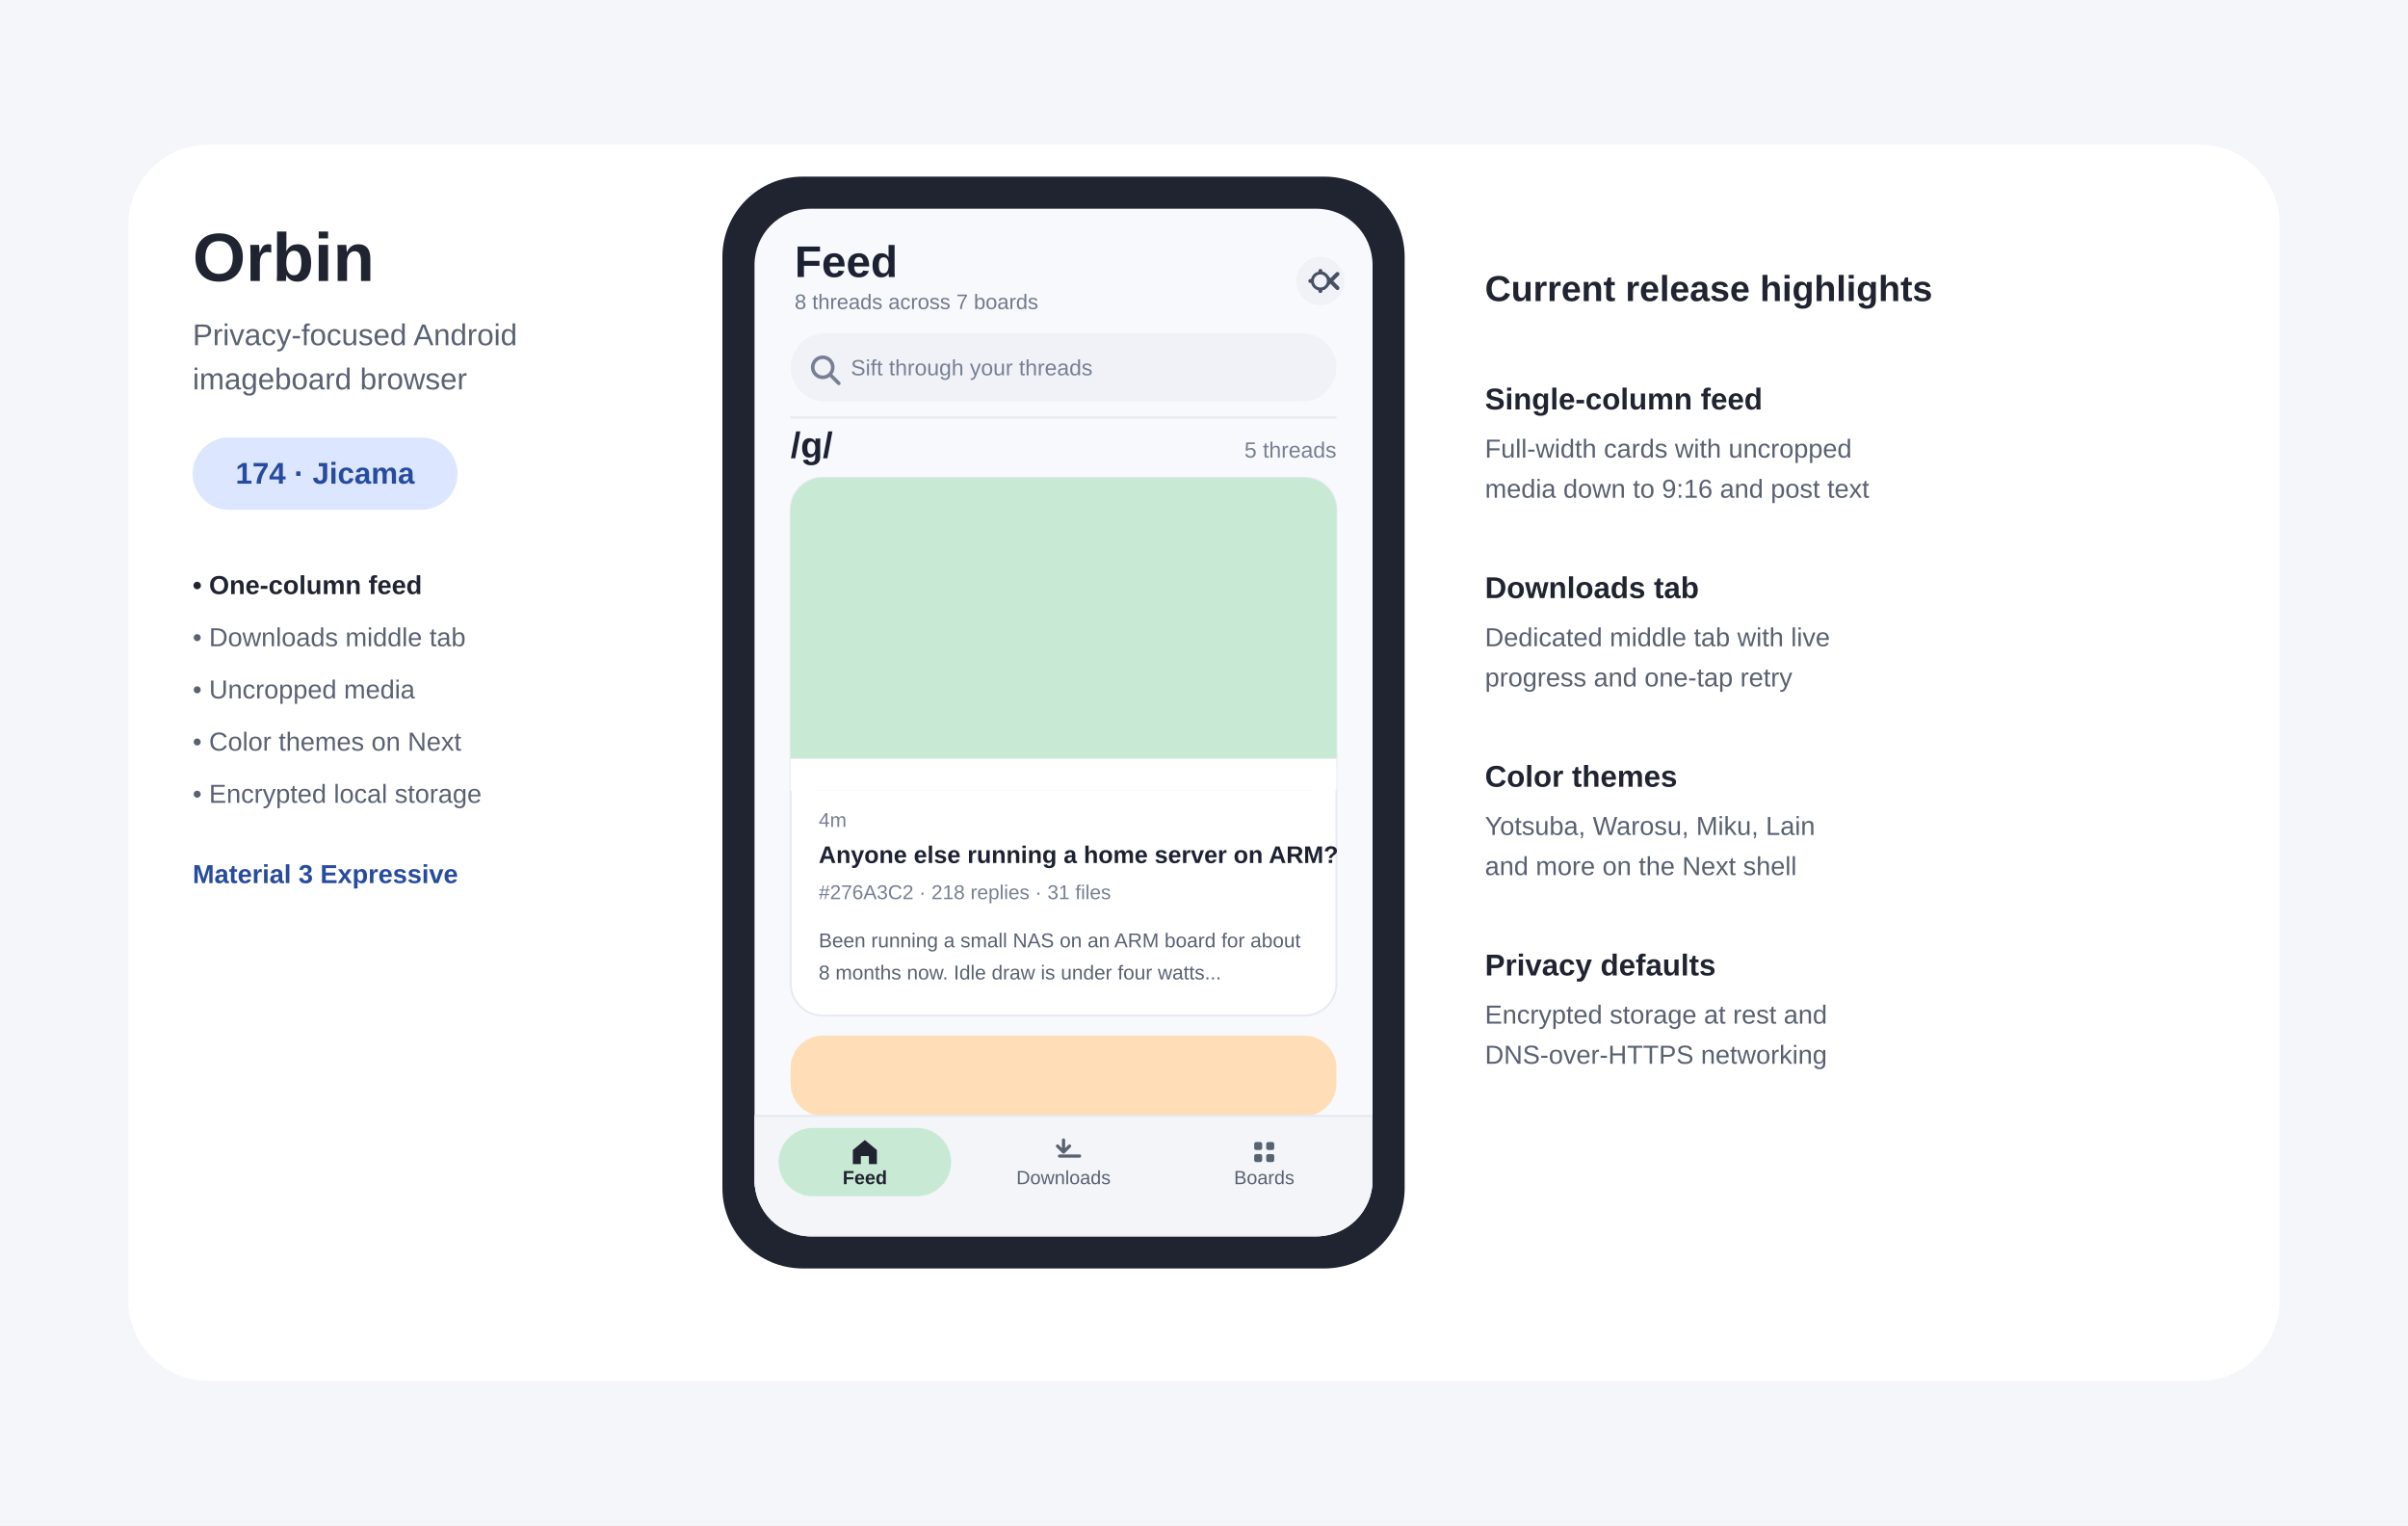
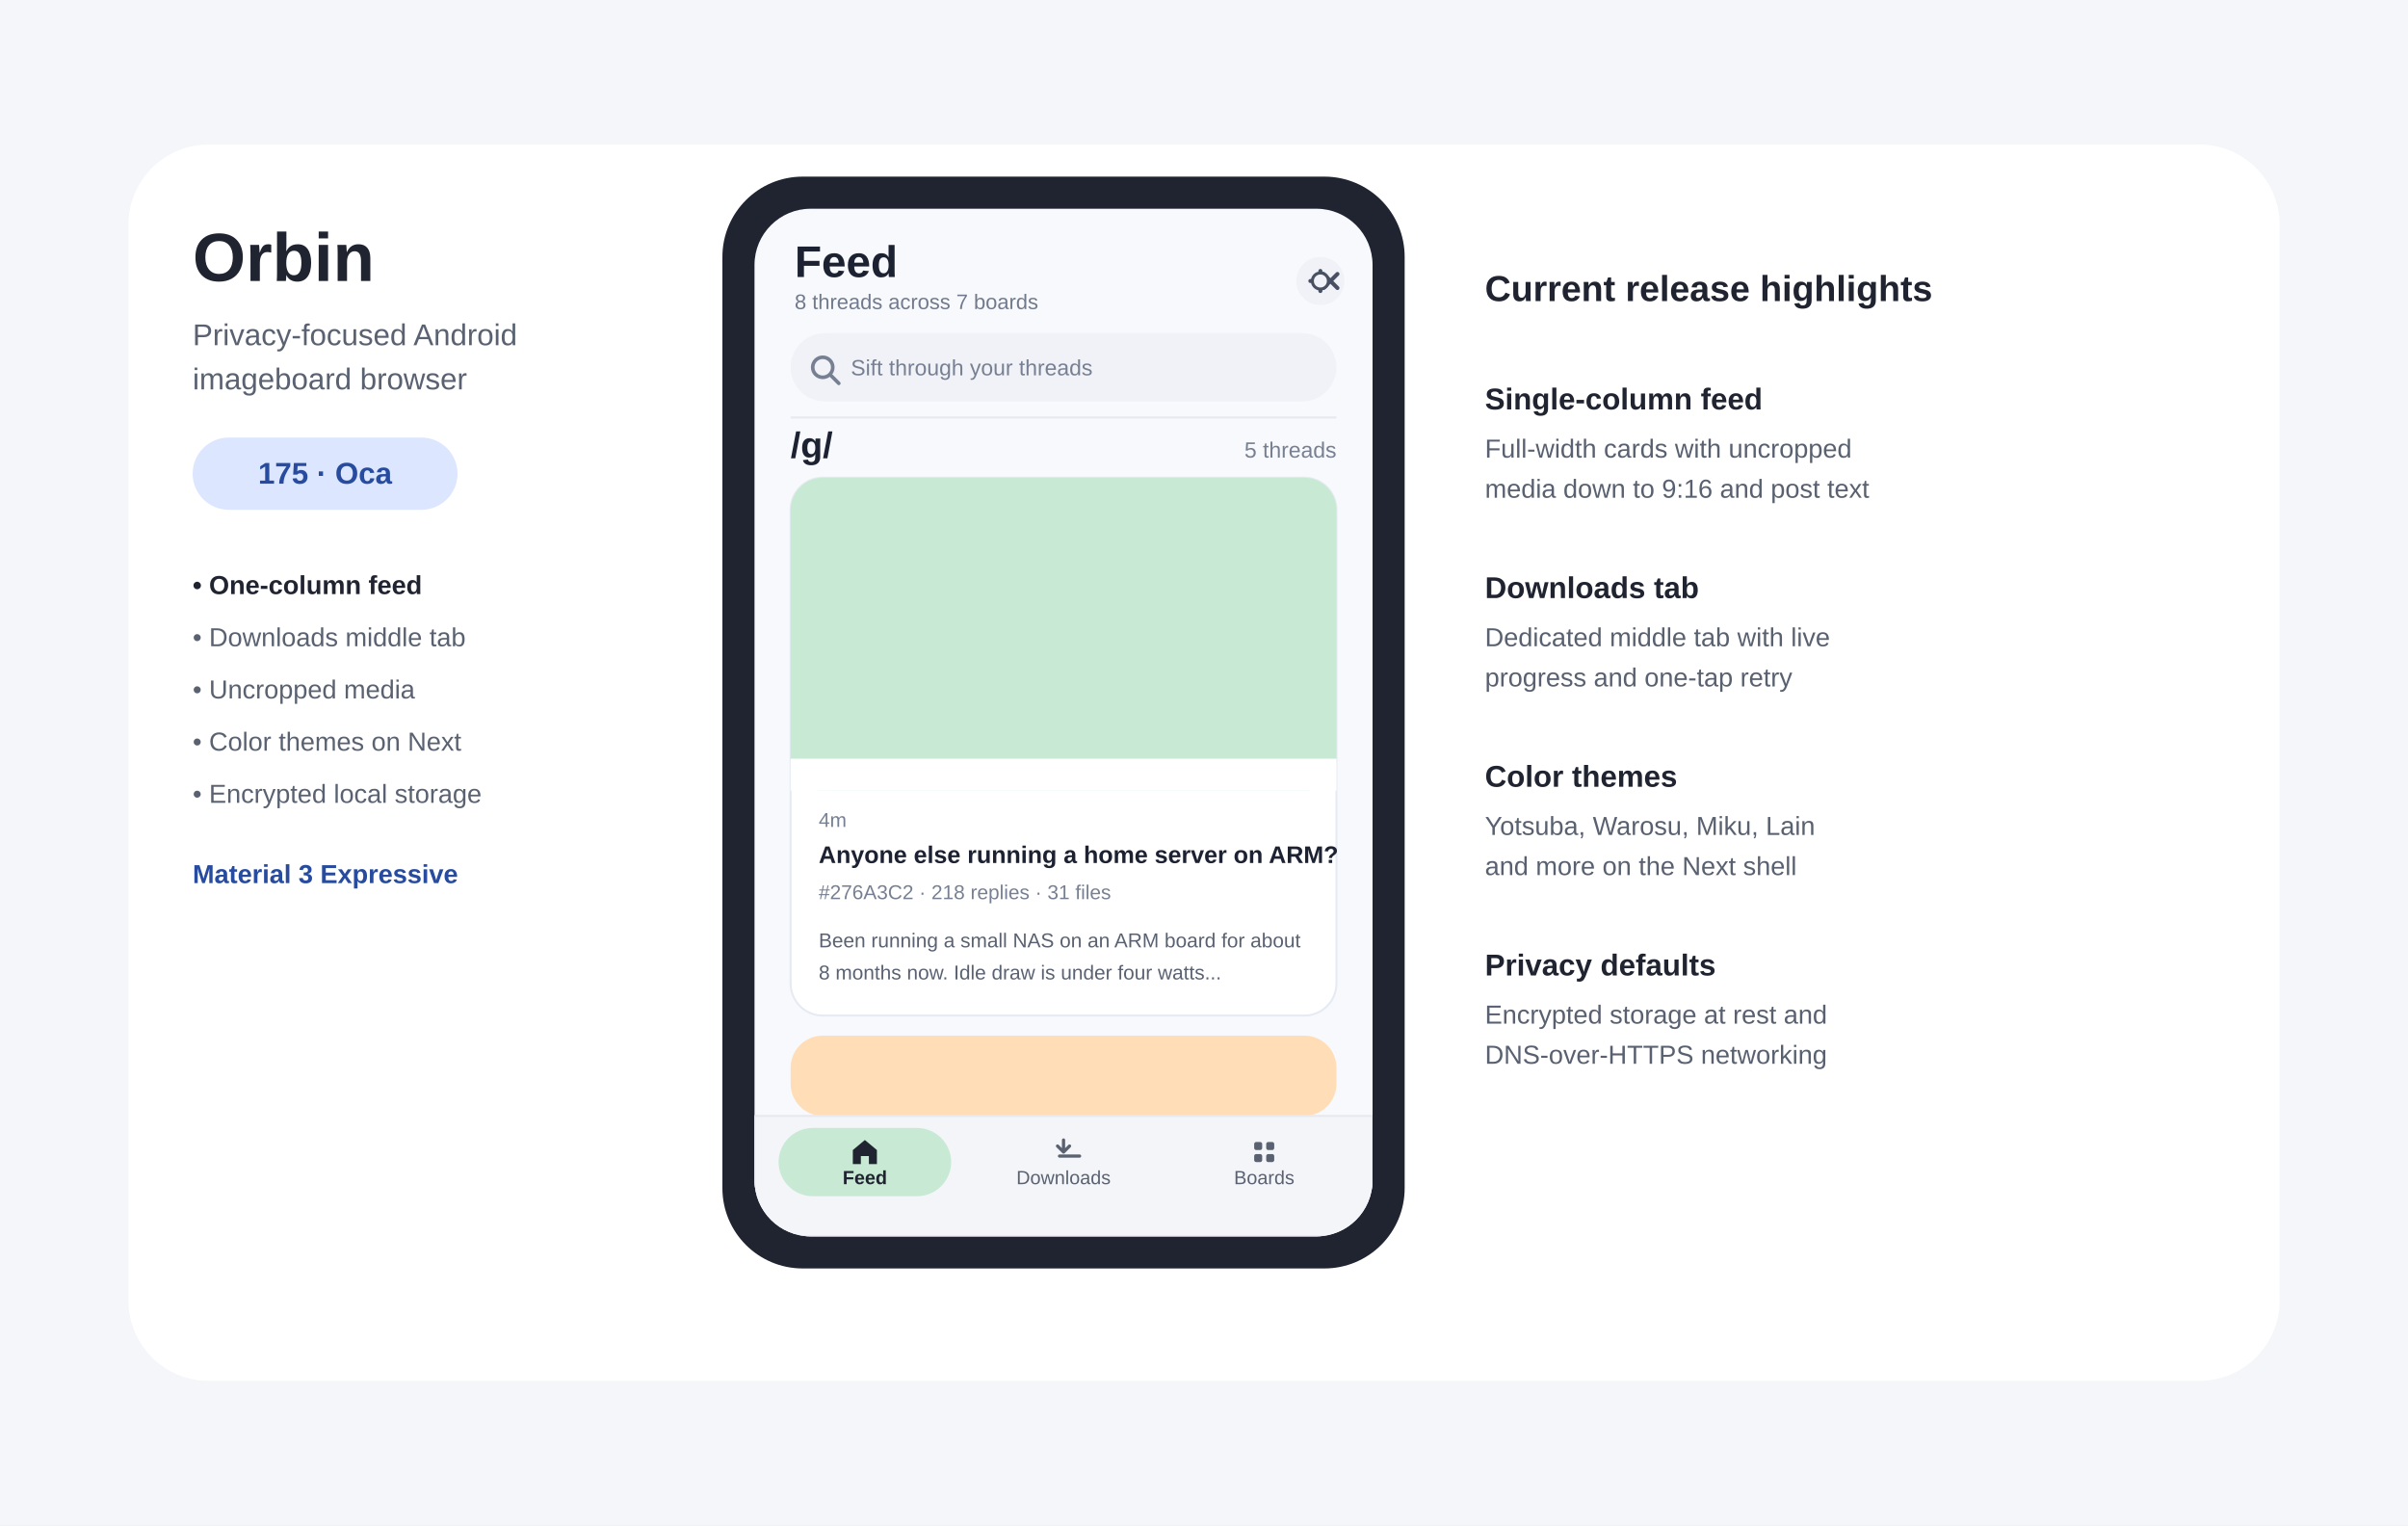
- <svg xmlns="http://www.w3.org/2000/svg" width="1200" height="760" viewBox="0 0 1200 760" role="img" aria-labelledby="title desc" data-release-version="174-Jicama">
+ <svg xmlns="http://www.w3.org/2000/svg" width="1200" height="760" viewBox="0 0 1200 760" role="img" aria-labelledby="title desc" data-release-version="175-Oca">
  <rect width="1200" height="760" fill="#F4F6FA" />
  <rect x="64" y="72" width="1072" height="616" rx="40" fill="#FFFFFF" />
  <text x="96" y="140" font-family="Arial,sans-serif" font-size="34" font-weight="700" fill="#202431">Orbin</text>
  <text x="96" y="172" font-family="Arial,sans-serif" font-size="15" fill="#5A6272">Privacy-focused Android</text>
  <text x="96" y="194" font-family="Arial,sans-serif" font-size="15" fill="#5A6272">imageboard browser</text>
  <rect x="96" y="218" width="132" height="36" rx="18" fill="#DCE6FF" />
-   <text id="release-label" x="162" y="241" text-anchor="middle" font-family="Arial,sans-serif" font-size="15" font-weight="700" fill="#274B9F">174 · Jicama</text>
+   <text id="release-label" x="162" y="241" text-anchor="middle" font-family="Arial,sans-serif" font-size="15" font-weight="700" fill="#274B9F">175 · Oca</text>
  <text x="96" y="296" font-family="Arial,sans-serif" font-size="13" font-weight="700" fill="#202431">• One-column feed</text>
  <text x="96" y="322" font-family="Arial,sans-serif" font-size="13" fill="#5A6272">• Downloads middle tab</text>
  <text x="96" y="348" font-family="Arial,sans-serif" font-size="13" fill="#5A6272">• Uncropped media</text>
  <text x="96" y="374" font-family="Arial,sans-serif" font-size="13" fill="#5A6272">• Color themes on Next</text>
  <text x="96" y="400" font-family="Arial,sans-serif" font-size="13" fill="#5A6272">• Encrypted local storage</text>
  <text x="96" y="440" font-family="Arial,sans-serif" font-size="13" font-weight="700" fill="#274B9F">Material 3 Expressive</text>
  <rect x="360" y="88" width="340" height="544" rx="40" fill="#202431" />
  <rect x="376" y="104" width="308" height="512" rx="28" fill="#F8F9FC" />
  <defs>
    <clipPath id="phone-screen-clip">
      <rect x="376" y="104" width="308" height="512" rx="28" />
    </clipPath>
  </defs>
  <g clip-path="url(#phone-screen-clip)">
    <text x="396" y="138" font-family="Arial,sans-serif" font-size="22" font-weight="700" fill="#1D2233">Feed</text>
    <text x="396" y="154" font-family="Arial,sans-serif" font-size="10.5" fill="#717A8C">8 threads across 7 boards</text>
    <circle cx="658" cy="140" r="12" fill="#F0F2F7" />
    <path d="M658 135v10m-5-5h10m-3.5-3.5l7 7m0-7l-7 7" stroke="#485062" stroke-width="2" stroke-linecap="round" />
    <circle cx="658" cy="140" r="4" fill="#F0F2F7" stroke="#485062" stroke-width="1.5" />
    <rect x="394" y="166" width="272" height="34" rx="17" fill="#F0F2F7" />
    <circle cx="410" cy="183" r="5" fill="none" stroke="#778092" stroke-width="1.8" />
    <line x1="414" y1="187" x2="418" y2="191" stroke="#778092" stroke-width="1.8" stroke-linecap="round" />
    <text x="424" y="187" font-family="Arial,sans-serif" font-size="11" fill="#778092">Sift through your threads</text>
    <line x1="394" y1="208" x2="666" y2="208" stroke="#E6E9F0" stroke-width="1" />
    <text x="394" y="228" font-family="Arial,sans-serif" font-size="18" font-weight="700" fill="#1D2233">/g/</text>
    <text x="666" y="228" text-anchor="end" font-family="Arial,sans-serif" font-size="11" fill="#778092">5 threads</text>
    <rect x="394" y="238" width="272" height="268" rx="16" fill="#FFFFFF" stroke="#E5EAF3" stroke-width="1" />
    <rect x="394" y="238" width="272" height="156" rx="16" fill="#C8EAD4" />
    <rect x="394" y="378" width="272" height="16" fill="#FFFFFF" />
    <text x="408" y="412" font-family="Arial,sans-serif" font-size="10" fill="#778092">4m</text>
    <text x="408" y="430" font-family="Arial,sans-serif" font-size="12" font-weight="700" fill="#1D2233">Anyone else running a home server on ARM?</text>
    <text x="408" y="448" font-family="Arial,sans-serif" font-size="10" fill="#778092">#276A3C2 · 218 replies · 31 files</text>
    <text x="408" y="472" font-family="Arial,sans-serif" font-size="10" fill="#5A6272">Been running a small NAS on an ARM board for about</text>
    <text x="408" y="488" font-family="Arial,sans-serif" font-size="10" fill="#5A6272">8 months now. Idle draw is under four watts...</text>
    <rect x="394" y="516" width="272" height="40" rx="16" fill="#FFDDB6" />
    <rect x="376" y="556" width="308" height="60" fill="#F4F5F9" stroke="#E6E9F0" stroke-width="1" />
    <rect x="388" y="562" width="86" height="34" rx="17" fill="#C8EAD4" />
    <path d="M431 568l6 5v7h-4v-4h-4v4h-4v-7z" fill="#202431" />
    <text x="431" y="590" text-anchor="middle" font-family="Arial,sans-serif" font-size="9.5" font-weight="700" fill="#202431">Feed</text>
    <path d="M530 568v6m-3-3l3 3 3-3m-5 5h10" stroke="#5A6272" stroke-width="1.6" stroke-linecap="round" stroke-linejoin="round" fill="none" />
    <text x="530" y="590" text-anchor="middle" font-family="Arial,sans-serif" font-size="9.5" fill="#5A6272">Downloads</text>
    <rect x="625" y="569" width="4" height="4" rx="1" fill="#5A6272" />
    <rect x="631" y="569" width="4" height="4" rx="1" fill="#5A6272" />
    <rect x="625" y="575" width="4" height="4" rx="1" fill="#5A6272" />
    <rect x="631" y="575" width="4" height="4" rx="1" fill="#5A6272" />
    <text x="630" y="590" text-anchor="middle" font-family="Arial,sans-serif" font-size="9.5" fill="#5A6272">Boards</text>
  </g>
  <text x="740" y="150" font-family="Arial,sans-serif" font-size="18" font-weight="700" fill="#202431">Current release highlights</text>
  <text x="740" y="204" font-family="Arial,sans-serif" font-size="15" font-weight="700" fill="#202431">Single-column feed</text>
  <text x="740" y="228" font-family="Arial,sans-serif" font-size="13" fill="#596171">Full-width cards with uncropped</text>
  <text x="740" y="248" font-family="Arial,sans-serif" font-size="13" fill="#596171">media down to 9:16 and post text</text>
  <text x="740" y="298" font-family="Arial,sans-serif" font-size="15" font-weight="700" fill="#202431">Downloads tab</text>
  <text x="740" y="322" font-family="Arial,sans-serif" font-size="13" fill="#596171">Dedicated middle tab with live</text>
  <text x="740" y="342" font-family="Arial,sans-serif" font-size="13" fill="#596171">progress and one-tap retry</text>
  <text x="740" y="392" font-family="Arial,sans-serif" font-size="15" font-weight="700" fill="#202431">Color themes</text>
  <text x="740" y="416" font-family="Arial,sans-serif" font-size="13" fill="#596171">Yotsuba, Warosu, Miku, Lain</text>
  <text x="740" y="436" font-family="Arial,sans-serif" font-size="13" fill="#596171">and more on the Next shell</text>
  <text x="740" y="486" font-family="Arial,sans-serif" font-size="15" font-weight="700" fill="#202431">Privacy defaults</text>
  <text x="740" y="510" font-family="Arial,sans-serif" font-size="13" fill="#596171">Encrypted storage at rest and</text>
  <text x="740" y="530" font-family="Arial,sans-serif" font-size="13" fill="#596171">DNS-over-HTTPS networking</text>
</svg>
